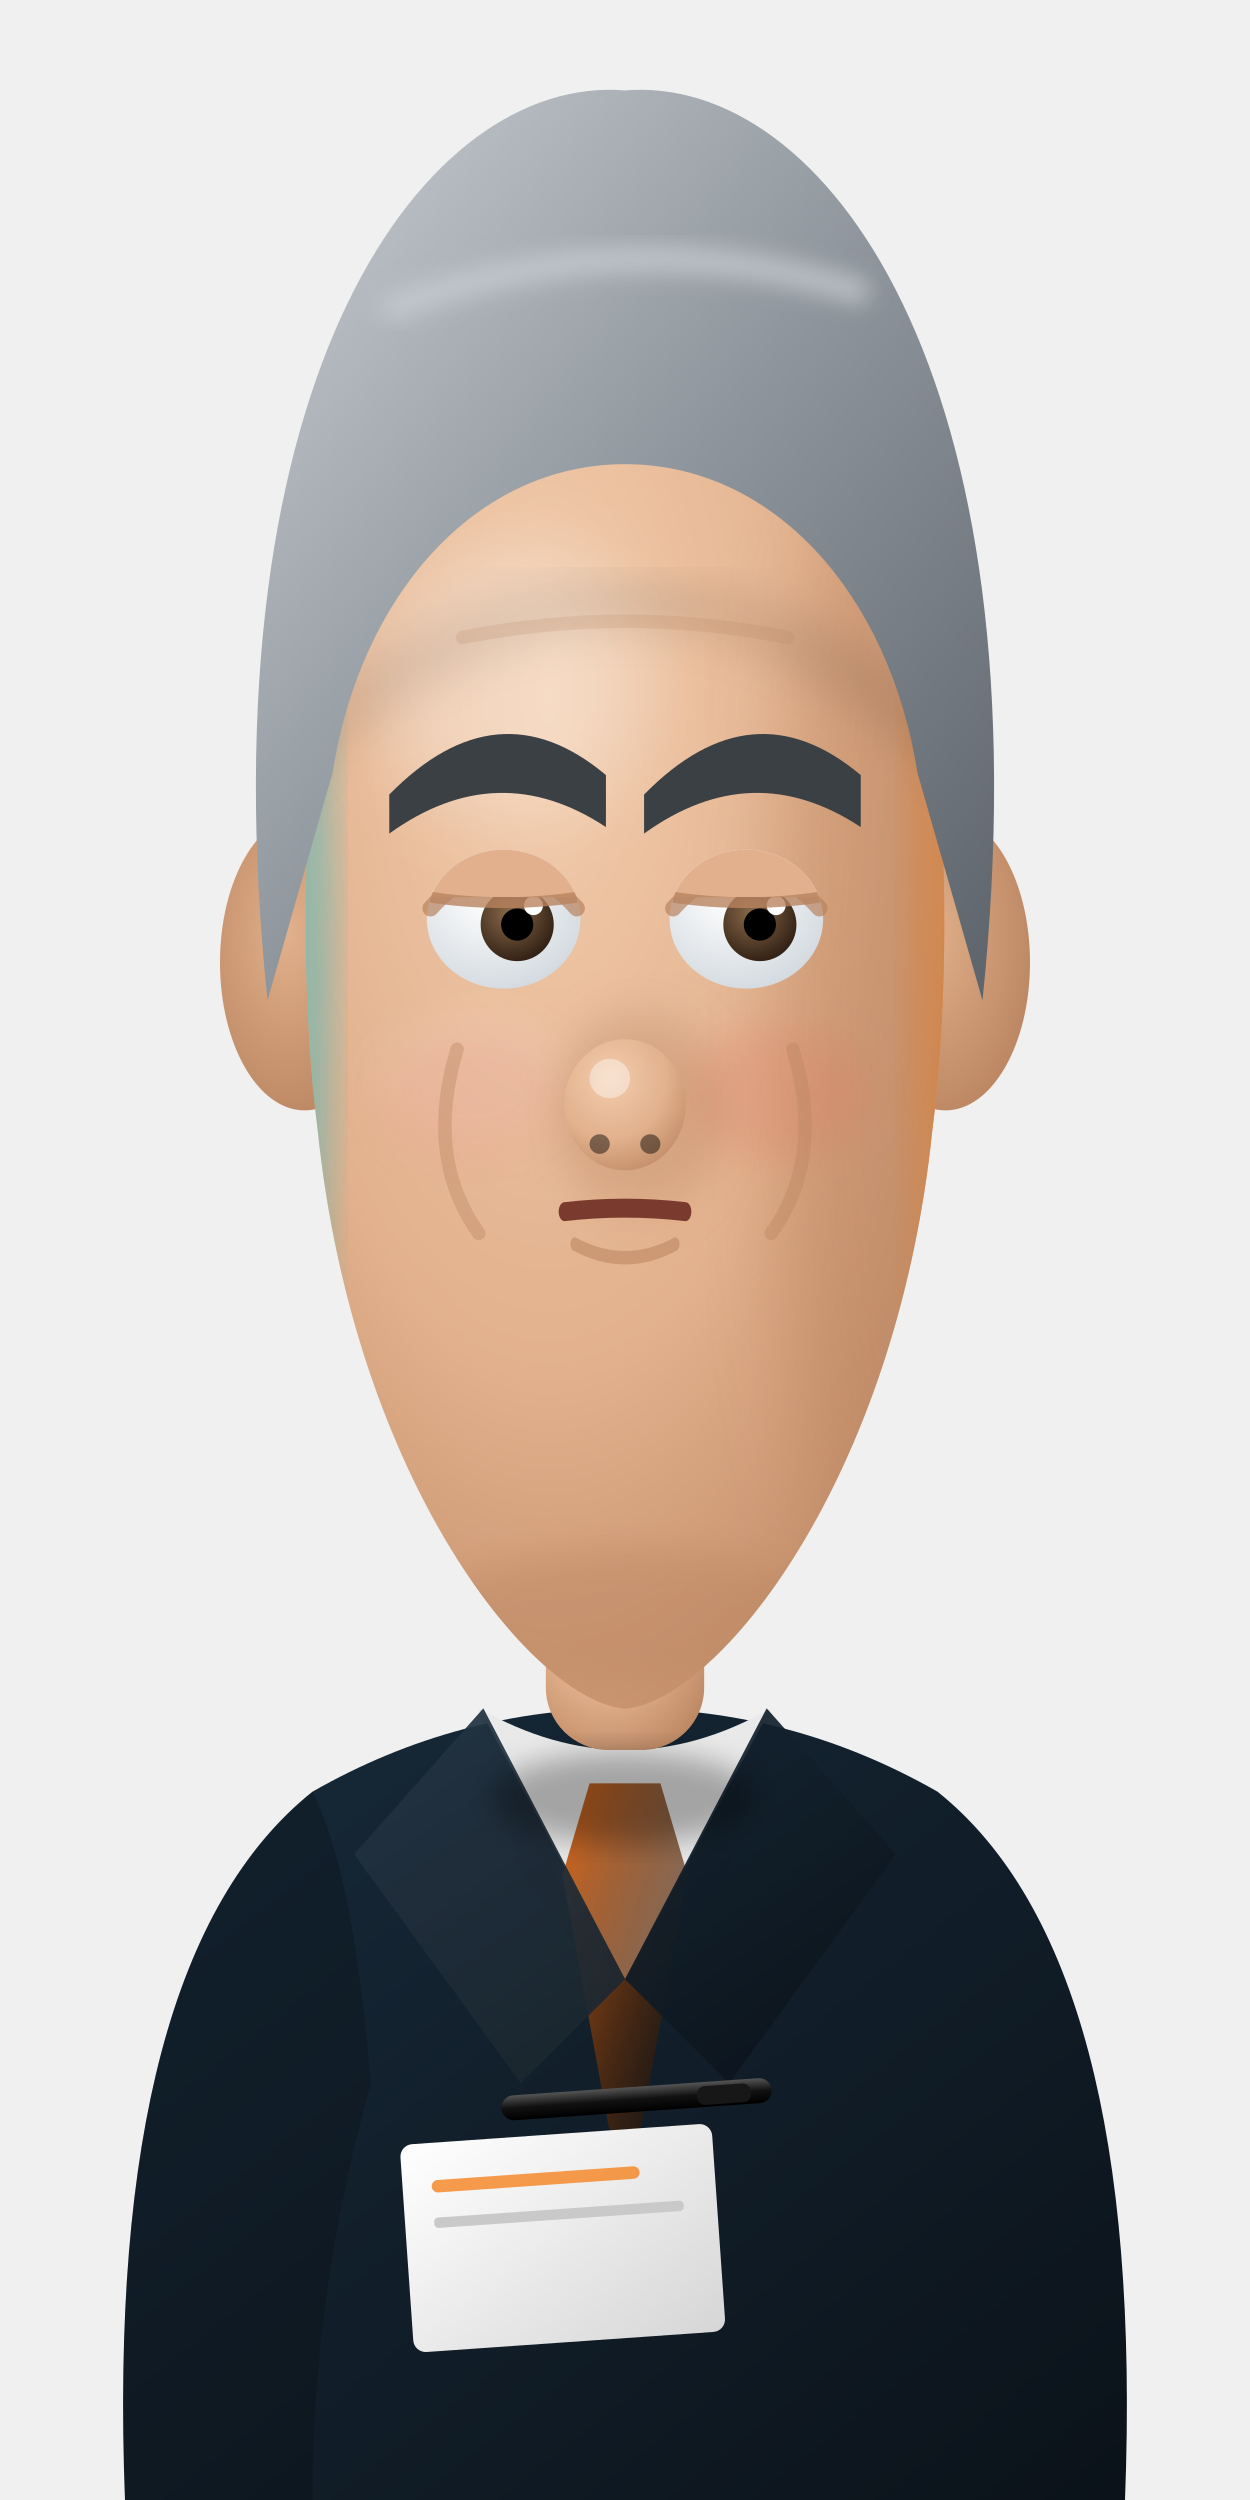
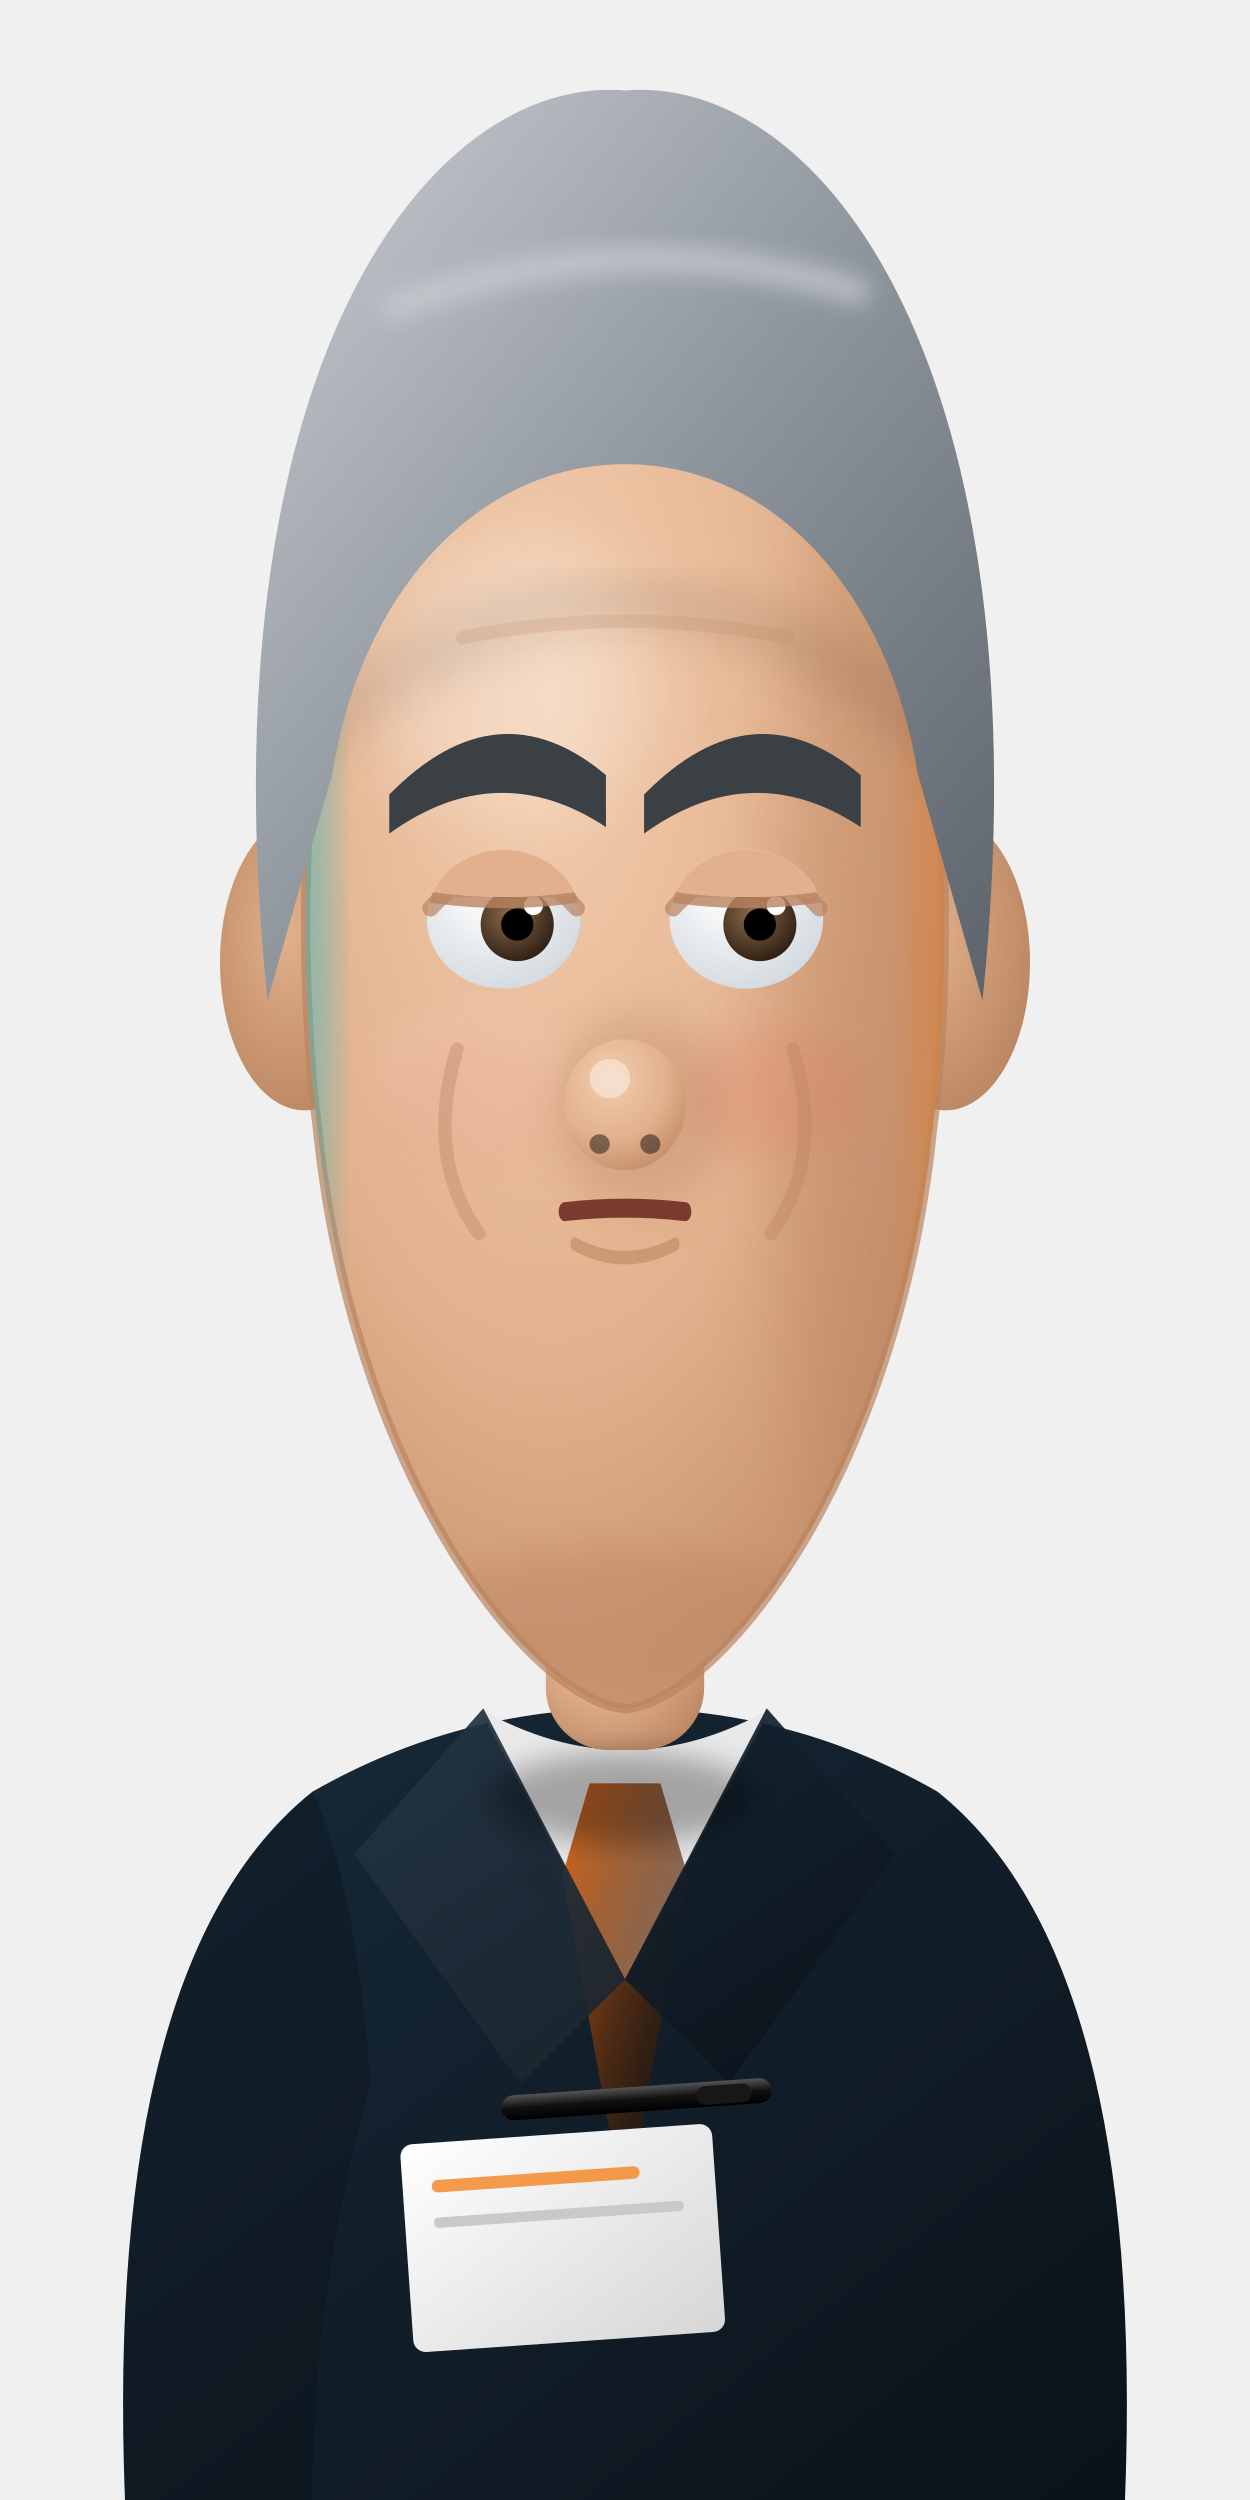
<svg xmlns="http://www.w3.org/2000/svg" width="600" height="1200" viewBox="0 -300 600 1200">
  <defs>
    <radialGradient id="cavaco_skin" cx="38%" cy="30%" r="85%">
      <stop offset="0" stop-color="#F2CDAE" />
      <stop offset=".55" stop-color="#E2B08C" />
      <stop offset="1" stop-color="#B9835F" />
    </radialGradient>
    <radialGradient id="cavaco_ear" cx="40%" cy="40%" r="70%">
      <stop offset="0" stop-color="#E2B08C" />
      <stop offset="1" stop-color="#B9835F" />
    </radialGradient>
    <linearGradient id="cavaco_hair" x1="0" y1="0" x2="1" y2="1">
      <stop offset="0" stop-color="#C9CED3" />
      <stop offset=".5" stop-color="#8E959C" />
      <stop offset="1" stop-color="#5C636A" />
    </linearGradient>
    <linearGradient id="cavaco_suit" x1="0" y1="0" x2="1" y2="1">
      <stop offset="0" stop-color="#172A3A" />
      <stop offset="1" stop-color="#0b1219" />
    </linearGradient>
    <linearGradient id="cavaco_tie" x1="0" y1="0" x2="1" y2="1">
      <stop offset="0" stop-color="#D96516" />
      <stop offset="1" stop-color="#000" stop-opacity=".45" />
    </linearGradient>
    <radialGradient id="cavaco_eye" cx="40%" cy="35%" r="75%">
      <stop offset="0" stop-color="#fff" />
      <stop offset="1" stop-color="#cfd6dc" />
    </radialGradient>
    <radialGradient id="cavaco_iris" cx="40%" cy="35%" r="70%">
      <stop offset="0" stop-color="#8a6a4a" />
      <stop offset="1" stop-color="#2d1d12" />
    </radialGradient>
    <linearGradient id="cavaco_pap" x1="0" y1="0" x2="1" y2="1">
      <stop offset="0" stop-color="#fff" />
      <stop offset="1" stop-color="#d6d6d6" />
    </linearGradient>
    <linearGradient id="cavaco_pen" x1="0" y1="0" x2="0" y2="1">
      <stop offset="0" stop-color="#555" />
      <stop offset=".5" stop-color="#111" />
      <stop offset="1" stop-color="#000" />
    </linearGradient>
    <linearGradient id="cavaco_pasta" x1="0" y1="0" x2="1" y2="1">
      <stop offset="0" stop-color="#7a4a2a" />
      <stop offset="1" stop-color="#3b1d0d" />
    </linearGradient>
    <linearGradient id="cavaco_mic" x1="0" y1="0" x2="1" y2="0">
      <stop offset="0" stop-color="#999" />
      <stop offset=".5" stop-color="#eee" />
      <stop offset="1" stop-color="#555" />
    </linearGradient>
    <filter id="cavaco_bl" x="-20%" y="-20%" width="140%" height="140%">
      <feGaussianBlur stdDeviation="14" />
    </filter>
    <filter id="cavaco_bl2" x="-20%" y="-20%" width="140%" height="140%">
      <feGaussianBlur stdDeviation="7" />
    </filter>
    <filter id="cavaco_bl3" x="-20%" y="-50%" width="140%" height="200%">
      <feGaussianBlur stdDeviation="4" />
    </filter>
    <clipPath id="cavaco_hc">
      <path d="M300 50 C424.44 50 424.44 287.5 413.46 370 C400.04 500 333.55 581 300 583.5 C266.45 581 199.96 500 186.54 370 C175.56 287.5 175.56 50 300 50Z" />
    </clipPath>
  </defs>
  <ellipse cx="300" cy="884" rx="230" ry="16" fill="#000" opacity=".25" />
  <path d="M60 900 Q50 640 150 560 Q220 520 300 520 Q380 520 450 560 Q550 640 540 900Z" fill="url(#cavaco_suit)" />
  <path d="M60 900 Q50 640 150 560 Q170 600 178 700 Q150 800 150 900Z" fill="#000" opacity=".18" />
  <path d="M230 520 L300 650 L370 520 Q300 560 230 520Z" fill="#E9E9E9" />
  <path d="M230 520 L292 654 L250 600Z M370 520 L308 654 L350 600Z" fill="#000" opacity=".12" />
  <path d="M283 556 H317 L330 600 L308 720 L300 740 L292 720 L270 600Z" fill="url(#cavaco_tie)" />
  <path d="M232 520 L170 590 L250 700 L300 650Z M368 520 L430 590 L350 700 L300 650Z" fill="url(#cavaco_suit)" opacity=".92" />
  <path d="M232 520 L170 590 L250 700 L300 650Z" fill="#fff" opacity=".05" />
  <rect x="262" y="420" width="76" height="120" rx="30" fill="url(#cavaco_skin)" />
  <ellipse cx="300" cy="563" rx="64" ry="22" fill="#000" opacity=".3" filter="url(#cavaco_bl2)" />
  <g transform="translate(300 500) scale(1.3) translate(-300 -568)">
    <ellipse cx="181.66" cy="308" rx="31.2" ry="54.6" fill="url(#cavaco_ear)" />
    <ellipse cx="418.34" cy="308" rx="31.2" ry="54.6" fill="url(#cavaco_ear)" />
-     <path d="M300 50 C424.44 50 424.44 287.5 413.46 370 C400.04 500 333.55 581 300 583.5 C266.45 581 199.96 500 186.54 370 C175.56 287.5 175.56 50 300 50Z" fill="url(#cavaco_skin)" />
+     <path d="M300 50 C424.44 50 424.44 287.5 413.46 370 C400.04 500 333.55 581 300 583.5 C266.45 581 199.96 500 186.54 370 C175.56 287.5 175.56 50 300 50Z" fill="url(#cavaco_skin)" stroke="#B9835F" stroke-width="3.5" stroke-opacity=".7" />
    <g clip-path="url(#cavaco_hc)">
      <ellipse cx="422" cy="300" rx="16" ry="200" fill="#F58220" opacity=".6" filter="url(#cavaco_bl2)" />
      <ellipse cx="178" cy="300" rx="14" ry="175" fill="#22BBCB" opacity=".45" filter="url(#cavaco_bl2)" />
      <ellipse cx="415.9" cy="330" rx="61" ry="250" fill="#B9835F" opacity=".45" filter="url(#cavaco_bl)" />
      <ellipse cx="257.3" cy="205" rx="51.24" ry="50" fill="#fff" opacity=".28" filter="url(#cavaco_bl)" />
      <ellipse cx="243.88" cy="352" rx="34" ry="24" fill="#fff" opacity=".18" filter="url(#cavaco_bl2)" />
      <ellipse cx="356.12" cy="356" rx="34" ry="24" fill="#E0735F" opacity=".22" filter="url(#cavaco_bl2)" />
      <ellipse cx="243.88" cy="356" rx="34" ry="24" fill="#E0735F" opacity=".18" filter="url(#cavaco_bl2)" />
      <ellipse cx="300" cy="550" rx="73.2" ry="26" fill="#B9835F" opacity=".4" filter="url(#cavaco_bl2)" />
      <path d="M168 240 Q300 110 432 240" fill="none" stroke="#000" stroke-width="22" opacity=".08" filter="url(#cavaco_bl2)" />
    </g>
    <g fill="none" stroke="#B9835F" stroke-width="5" stroke-linecap="round" opacity=".38">
      <path d="M238 340 Q226 380 246 408" />
      <path d="M362 340 Q374 380 354 408" />
      <path d="M240 188 Q300 176 360 188" opacity=".5" />
    </g>
    <g id="olhos">
      <ellipse cx="255.2" cy="292" rx="28.35" ry="25.65" fill="url(#cavaco_eye)" />
      <ellipse cx="344.8" cy="292" rx="28.35" ry="25.65" fill="url(#cavaco_eye)" />
      <circle cx="260.2" cy="294" r="13.5" fill="url(#cavaco_iris)" />
      <circle cx="349.8" cy="294" r="13.5" fill="url(#cavaco_iris)" />
      <circle cx="260.2" cy="294" r="5.94" fill="#000" />
      <circle cx="349.8" cy="294" r="5.94" fill="#000" />
      <circle cx="266.2" cy="287" r="3.51" fill="#fff" />
      <circle cx="355.8" cy="287" r="3.51" fill="#fff" />
      <path d="M228.2 288 Q255.2 258.25 282.2 288" fill="none" stroke="#B9835F" stroke-width="6" stroke-linecap="round" opacity=".7" />
      <path d="M317.8 288 Q344.8 258.25 371.8 288" fill="none" stroke="#B9835F" stroke-width="6" stroke-linecap="round" opacity=".7" />
    </g>
    <g>
      <clipPath id="cavaco_lc-1">
        <ellipse cx="255.2" cy="292" rx="28.35" ry="25.65" />
      </clipPath>
      <rect clip-path="url(#cavaco_lc-1)" x="225.5" y="265" width="59.4" height="18.9" fill="#E2B08C" />
      <path d="M228.2 283.9 Q255.2 287.9 282.2 283.9" fill="none" stroke="#B9835F" stroke-width="4" opacity=".8" clip-path="url(#cavaco_lc-1)" />
    </g>
    <g>
      <clipPath id="cavaco_lc1">
        <ellipse cx="344.8" cy="292" rx="28.35" ry="25.65" />
      </clipPath>
      <rect clip-path="url(#cavaco_lc1)" x="315.1" y="265" width="59.4" height="18.9" fill="#E2B08C" />
      <path d="M317.8 283.9 Q344.8 287.9 371.8 283.9" fill="none" stroke="#B9835F" stroke-width="4" opacity=".8" clip-path="url(#cavaco_lc1)" />
    </g>
    <g id="sobrancelhas">
      <g transform="translate(252.96 234) rotate(0)">
        <path d="M-40 12 Q0 -28.8 40 4.8 L40 24 Q0 -2.4 -40 26.4Z" fill="#3B4045" />
      </g>
      <g transform="translate(347.04 234) rotate(0)">
        <path d="M-40 12 Q0 -28.8 40 4.8 L40 24 Q0 -2.4 -40 26.4Z" fill="#3B4045" />
      </g>
    </g>
    <g id="nariz" transform="translate(300 346) scale(0.935 1.21)">
      <ellipse cx="6" cy="14" rx="34" ry="30" fill="#B9835F" opacity=".35" filter="url(#cavaco_bl2)" />
      <ellipse cx="0" cy="12" rx="24" ry="20" fill="url(#cavaco_skin)" />
      <ellipse cx="-6" cy="4" rx="8" ry="6" fill="#fff" opacity=".4" />
      <ellipse cx="-10" cy="24" rx="4" ry="3" fill="#000" opacity=".45" />
      <ellipse cx="10" cy="24" rx="4" ry="3" fill="#000" opacity=".45" />
    </g>
    <g id="boca" transform="translate(300 400) scale(0.62 1) translate(-300 -400)">
      <path d="M264 400 Q300 397.4 336 400" fill="none" stroke="#7a3a2e" stroke-width="7" stroke-linecap="round" />
      <path d="M270 412 Q300 422 330 412" fill="none" stroke="#B9835F" stroke-width="5" stroke-linecap="round" opacity=".55" />
    </g>
    <g id="cabelo">
      <path d="M168 322 C143.8 90 226.8 -20 300 -14 C373.2 -20 456.2 90 432 322 L408 238 C397.6 172 354.9 124 300 124 C245.1 124 202.4 172 192 238Z" fill="url(#cavaco_hair)" />
      <path d="M214.6 66 Q300 34 385.4 60" fill="none" stroke="#C9CED3" stroke-width="10" stroke-linecap="round" opacity=".7" filter="url(#cavaco_bl3)" />
    </g>
  </g>
  <g transform="translate(300 700)">
    <g>
      <rect x="-110" y="22" width="150" height="100" rx="6" fill="url(#cavaco_pap)" transform="rotate(-4)" />
      <rect x="-96" y="40" width="100" height="6" rx="3" fill="#F58220" opacity=".8" transform="rotate(-4)" />
      <rect x="-96" y="58" width="120" height="5" rx="2" fill="#c9c9c9" transform="rotate(-4)" />
      <rect x="-60" y="2" width="130" height="12" rx="6" fill="url(#cavaco_pen)" transform="rotate(-4)" />
      <rect x="34" y="4" width="26" height="9" rx="4" fill="#171717" transform="rotate(-4)" />
    </g>
  </g>
</svg>
